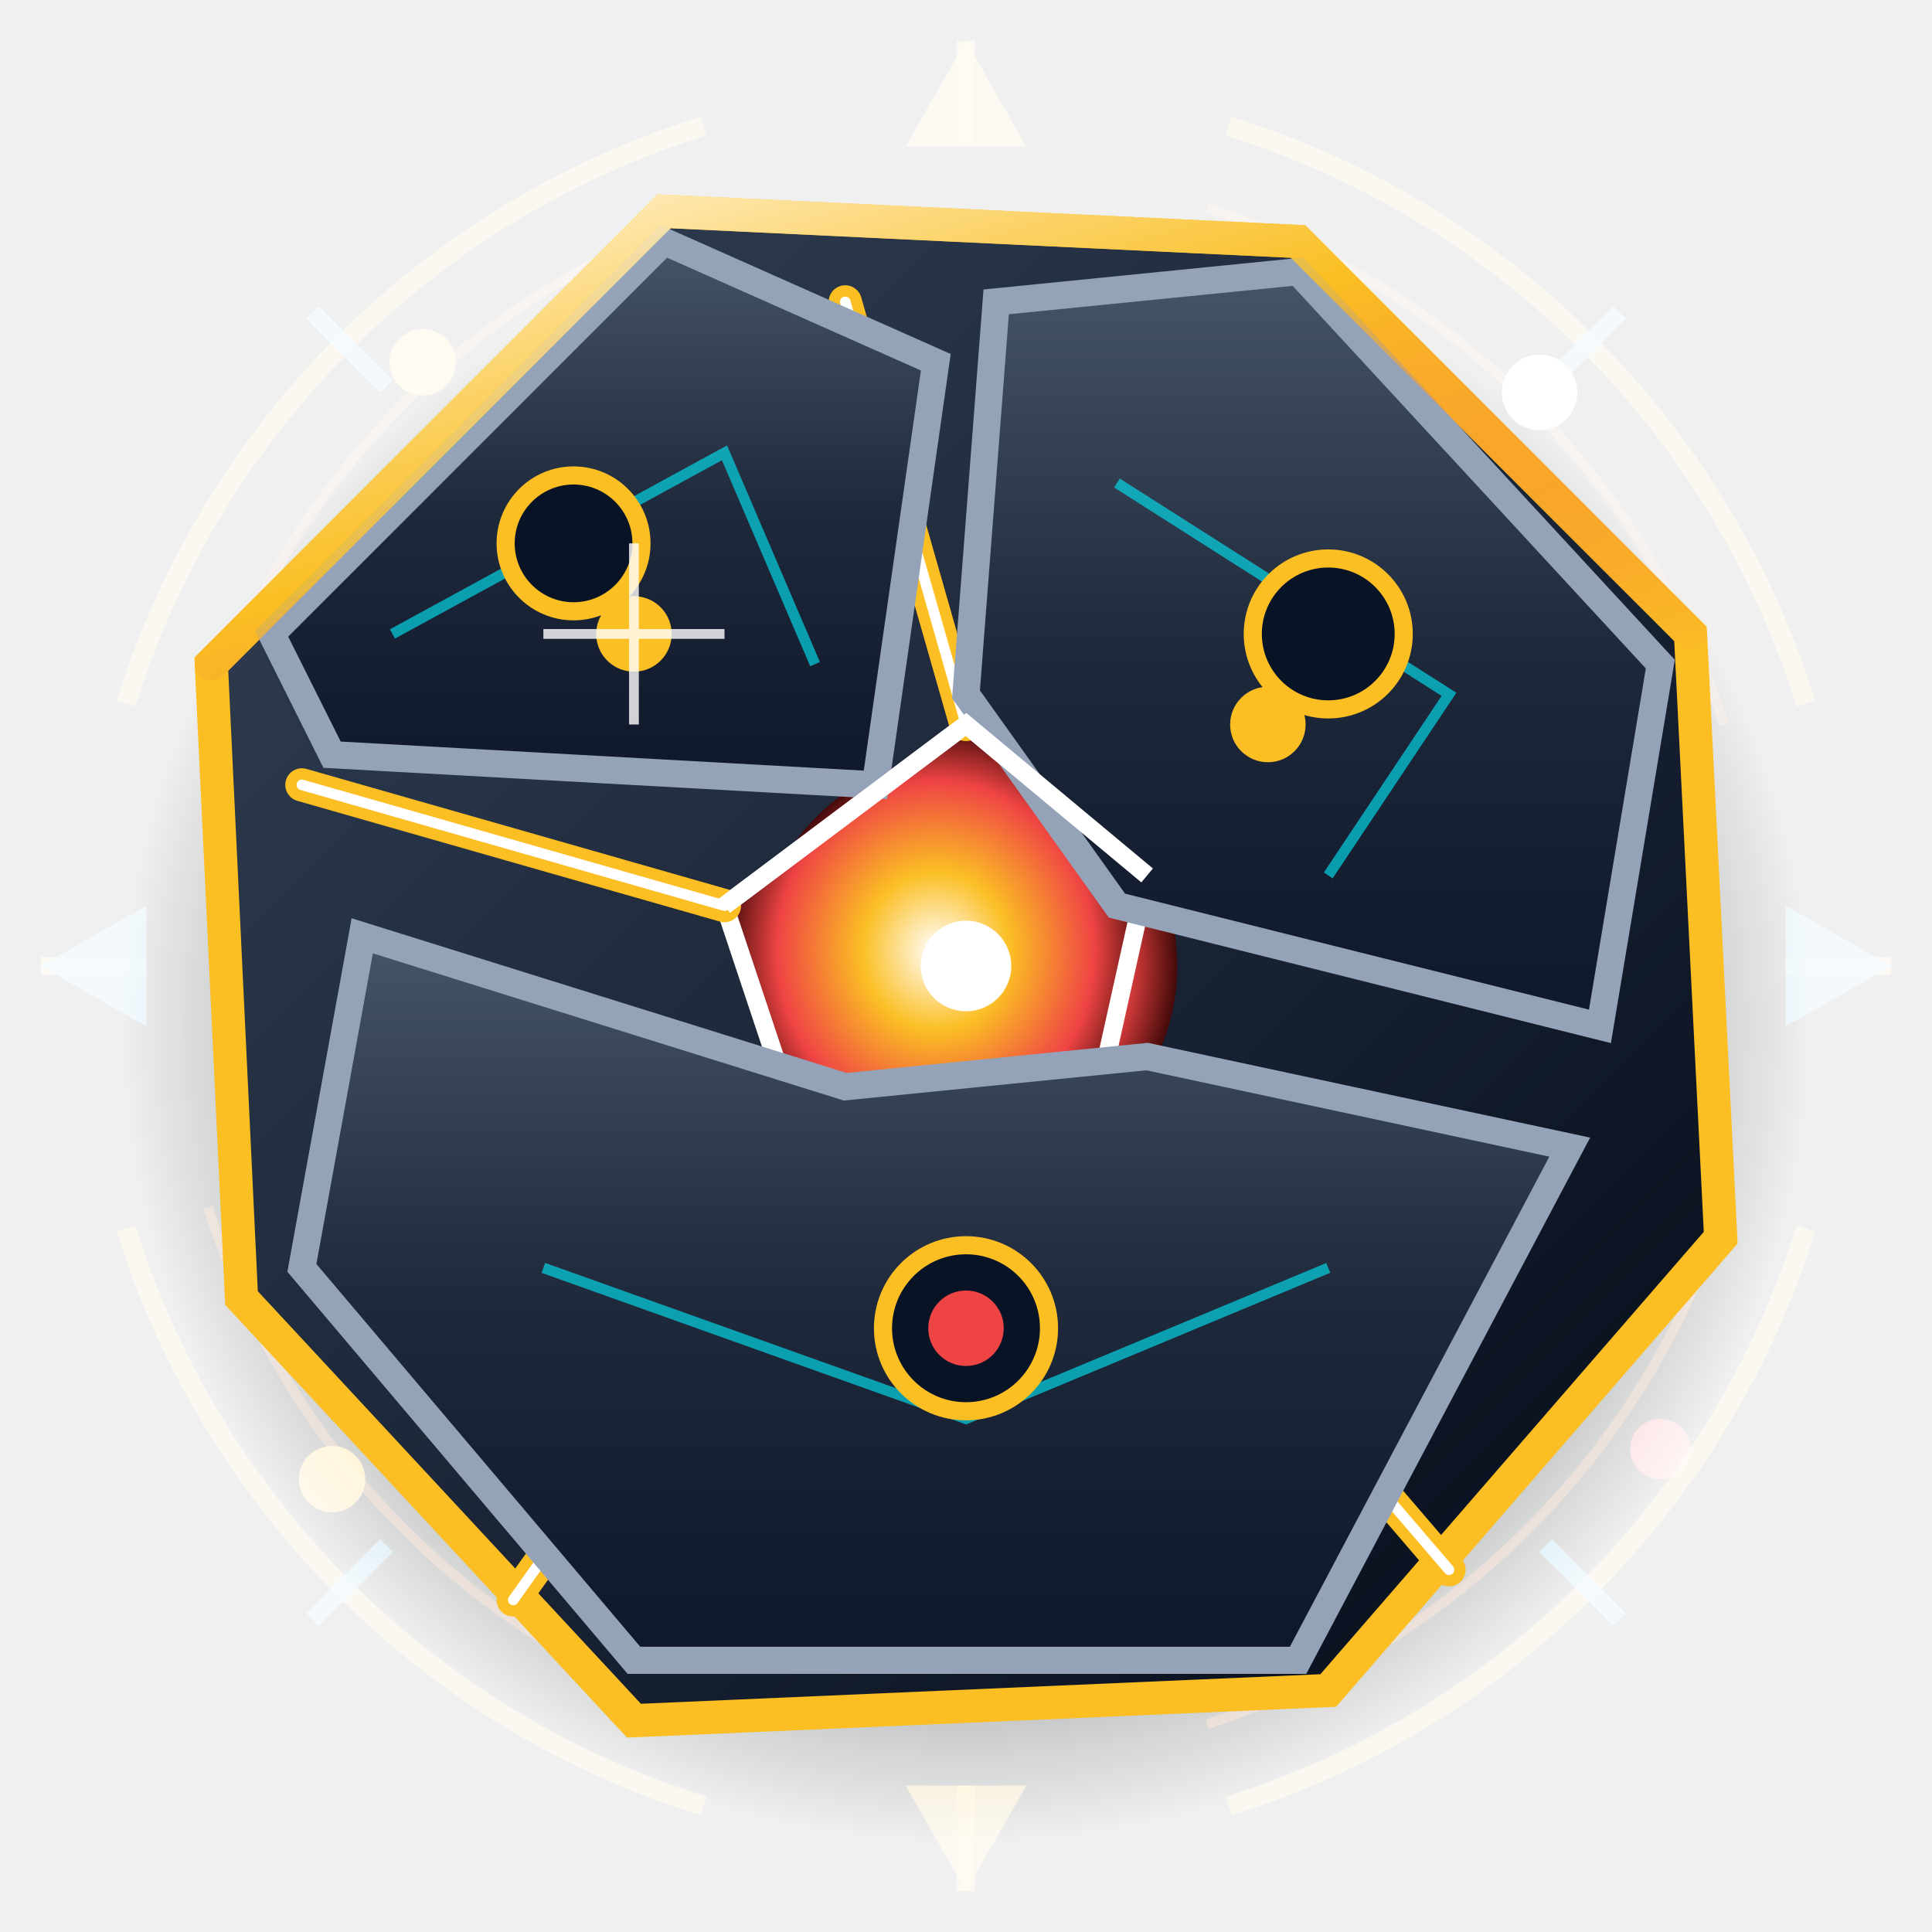
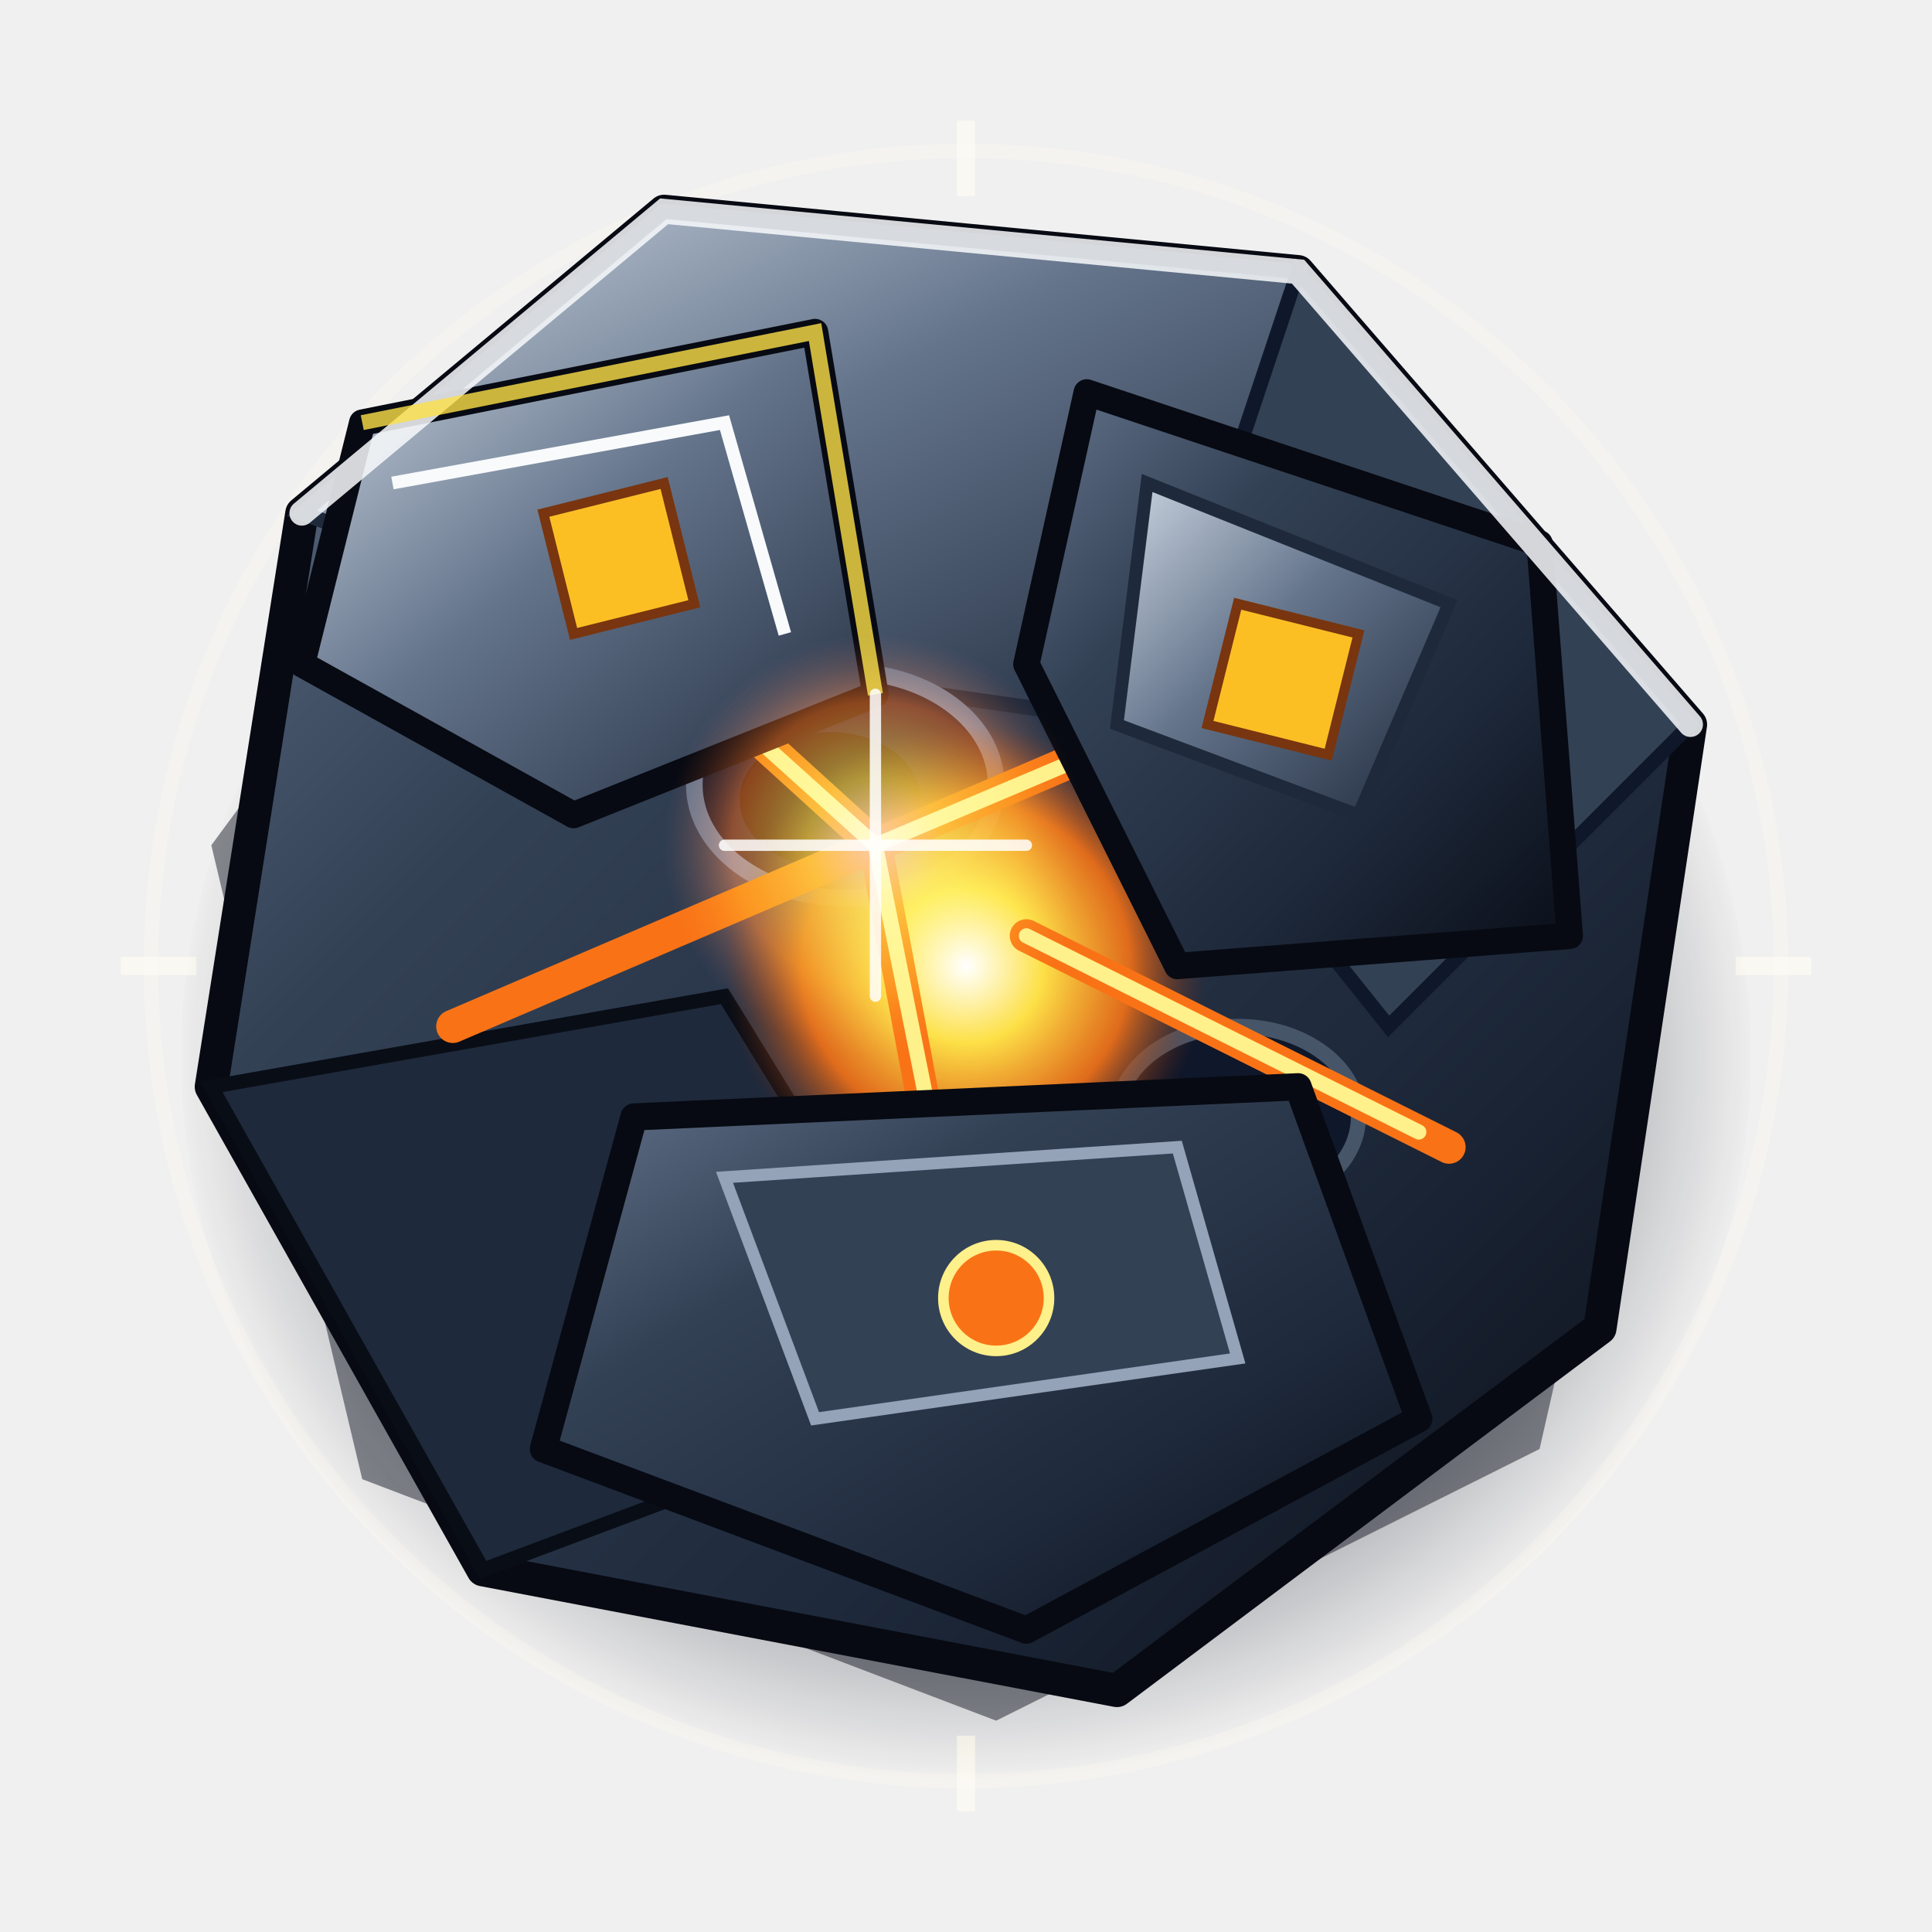
- <svg xmlns="http://www.w3.org/2000/svg" viewBox="0 0 128 128" fill="none" data-rig-id="asteroid-iron-rig" data-root-anchor="64,64" data-has-aura="true">
+ <svg xmlns="http://www.w3.org/2000/svg" viewBox="0 0 128 128" width="128" height="128" data-rig-id="asteroid-iron-rig" data-root-anchor="64,64">
  <defs>
-     <radialGradient id="ai-cast-shadow" cx="50%" cy="50%" r="50%">
-       <stop offset="0%" stop-color="#020617" stop-opacity="0.82" />
-       <stop offset="65%" stop-color="#030712" stop-opacity="0.4" />
-       <stop offset="100%" stop-color="#030712" stop-opacity="0" />
+     <linearGradient id="ai-basalt-base" x1="0%" y1="0%" x2="100%" y2="100%">
+       <stop offset="0%" stop-color="#64748b" />
+       <stop offset="30%" stop-color="#334155" />
+       <stop offset="68%" stop-color="#1e293b" />
+       <stop offset="100%" stop-color="#090d16" />
+     </linearGradient>
+     <linearGradient id="ai-nickel-facet" x1="0%" y1="0%" x2="100%" y2="100%">
+       <stop offset="0%" stop-color="#cbd5e1" />
+       <stop offset="45%" stop-color="#64748b" />
+       <stop offset="100%" stop-color="#1e293b" />
+     </linearGradient>
+     <radialGradient id="ai-magma-glow" cx="50%" cy="50%" r="50%">
+       <stop offset="0%" stop-color="#ffffff" />
+       <stop offset="32%" stop-color="#fde047" />
+       <stop offset="68%" stop-color="#f97316" stop-opacity="0.88" />
+       <stop offset="100%" stop-color="#7c2d12" stop-opacity="0" />
    </radialGradient>
-     <radialGradient id="ai-magma-aura" cx="50%" cy="50%" r="50%">
-       <stop offset="0%" stop-color="#ef4444" stop-opacity="0.34" />
-       <stop offset="55%" stop-color="#fbbf24" stop-opacity="0.16" />
-       <stop offset="100%" stop-color="#030712" stop-opacity="0" />
+     <radialGradient id="ai-shadow-grad" cx="50%" cy="50%" r="50%">
+       <stop offset="0%" stop-color="#020617" stop-opacity="0.86" />
+       <stop offset="68%" stop-color="#020617" stop-opacity="0.38" />
+       <stop offset="100%" stop-color="#020617" stop-opacity="0" />
    </radialGradient>
-     <linearGradient id="ai-iron-core" x1="0%" y1="0%" x2="100%" y2="100%">
-       <stop offset="0%" stop-color="#334155" />
-       <stop offset="45%" stop-color="#1e293b" />
-       <stop offset="100%" stop-color="#050b18" />
-     </linearGradient>
-     <linearGradient id="ai-crust-rock" x1="0%" y1="0%" x2="0%" y2="100%">
-       <stop offset="0%" stop-color="#475569" />
-       <stop offset="50%" stop-color="#1e293b" />
-       <stop offset="100%" stop-color="#0f172a" />
-     </linearGradient>
-     <radialGradient id="ai-lava-fissure" cx="50%" cy="50%" r="50%">
-       <stop offset="0%" stop-color="#ffffff" />
-       <stop offset="35%" stop-color="#fbbf24" />
-       <stop offset="75%" stop-color="#ef4444" />
-       <stop offset="100%" stop-color="#450a0a" />
-     </radialGradient>
-     <linearGradient id="ai-rim-light" x1="0%" y1="0%" x2="100%" y2="100%">
-       <stop offset="0%" stop-color="#ffffff" stop-opacity="0.95" />
-       <stop offset="45%" stop-color="#fbbf24" stop-opacity="0.82" />
-       <stop offset="100%" stop-color="#ef4444" stop-opacity="0" />
-     </linearGradient>
  </defs>
  <g id="part-shadow-cast" data-pivot="64,68" data-parent="root" data-z-index="1" data-blend="multiply" style="mix-blend-mode: multiply">
-     <ellipse cx="64" cy="68" rx="56" ry="54" fill="url(#ai-cast-shadow)" />
+     <ellipse cx="64" cy="70" rx="52" ry="48" fill="url(#ai-shadow-grad)" />
+     <polygon points="42,18 88,20 112,52 102,96 66,114 24,98 14,56" fill="#020617" opacity="0.45" />
  </g>
-   <g id="part-aura-ring-outer" data-pivot="64,64" data-parent="root" data-z-index="4" data-blend="screen" data-motion="spin-cw" style="mix-blend-mode: screen">
-     <circle cx="64" cy="64" r="62" fill="url(#ai-magma-aura)" />
-     <path fill="none" stroke="#fbbf24" stroke-width="1.3" stroke-opacity="0.72" d="M119.45,82.02 A58.3,58.3 0 0,1 82.02,119.45 M45.98,119.45 A58.3,58.3 0 0,1 8.55,82.02 M8.55,45.98 A58.3,58.3 0 0,1 45.98,8.55 M82.02,8.55 A58.3,58.3 0 0,1 119.45,45.98" stroke-linecap="square" />
-     <path fill="none" stroke="#f97316" stroke-width="0.65" stroke-opacity="0.52" d="M114.12,80.29 A52.7,52.7 0 0,1 80.29,114.12 M47.71,114.12 A52.7,52.7 0 0,1 13.88,80.29 M13.88,47.71 A52.7,52.7 0 0,1 47.71,13.88 M80.29,13.88 A52.7,52.7 0 0,1 114.12,47.71" stroke-linecap="square" />
-     <line x1="118.3" y1="64" x2="125.3" y2="64" stroke="#fbbf24" stroke-width="1.2" stroke-opacity="0.82" />
-     <line x1="102.4" y1="102.4" x2="107.3" y2="107.3" stroke="#38bdf8" stroke-width="1.2" stroke-opacity="0.82" />
-     <line x1="64" y1="118.3" x2="64" y2="125.3" stroke="#fbbf24" stroke-width="1.2" stroke-opacity="0.82" />
-     <line x1="25.6" y1="102.4" x2="20.7" y2="107.3" stroke="#38bdf8" stroke-width="1.2" stroke-opacity="0.82" />
-     <line x1="9.7" y1="64" x2="2.7" y2="64" stroke="#fbbf24" stroke-width="1.2" stroke-opacity="0.82" />
-     <line x1="25.6" y1="25.6" x2="20.7" y2="20.7" stroke="#38bdf8" stroke-width="1.2" stroke-opacity="0.82" />
-     <line x1="64" y1="9.7" x2="64" y2="2.7" stroke="#fbbf24" stroke-width="1.2" stroke-opacity="0.82" />
-     <line x1="102.4" y1="25.6" x2="107.3" y2="20.7" stroke="#38bdf8" stroke-width="1.2" stroke-opacity="0.82" />
-     <polygon points="64,2.7 68,9.7 60,9.7" fill="#fbbf24" fill-opacity="0.82" />
-     <polygon points="64,125.3 68,118.3 60,118.3" fill="#fbbf24" fill-opacity="0.82" />
-     <polygon points="2.7,64 9.7,68 9.7,60" fill="#38bdf8" fill-opacity="0.82" />
-     <polygon points="125.3,64 118.3,68 118.3,60" fill="#38bdf8" fill-opacity="0.82" />
+   <g id="part-aura-ring-outer" data-pivot="64,64" data-parent="root" data-z-index="4" data-blend="screen" style="mix-blend-mode: screen">
+     <circle cx="64" cy="64" r="54" fill="none" stroke="#f59e0b" stroke-width="0.95" opacity="0.32" />
+     <path d="M64,8 L64,13 M120,64 L115,64 M64,120 L64,115 M8,64 L13,64" stroke="#fde047" stroke-width="1.2" opacity="0.62" />
  </g>
-   <g id="part-aura-ring-inner" data-pivot="64,64" data-parent="root" data-z-index="5" data-blend="screen" data-motion="spin-ccw" style="mix-blend-mode: screen">
-     <path fill="none" stroke="#38bdf8" stroke-width="0.9" stroke-opacity="0.68" d="M106.42,77.78 A44.6,44.6 0 0,1 67.11,108.49 M30.86,93.84 A44.6,44.6 0 0,1 23.91,44.45 M54.73,20.37 A44.6,44.6 0 0,1 100.98,39.06" stroke-linecap="square" />
-     <rect x="107" y="62.4" width="3.2" height="3.2" fill="#fbbf24" />
-     <rect x="84.7" y="101" width="3.2" height="3.2" fill="#fbbf24" />
-     <rect x="40.1" y="101" width="3.2" height="3.2" fill="#fbbf24" />
-     <rect x="17.8" y="62.4" width="3.2" height="3.2" fill="#fbbf24" />
-     <rect x="40.1" y="23.8" width="3.2" height="3.2" fill="#fbbf24" />
-     <rect x="84.7" y="23.8" width="3.2" height="3.2" fill="#fbbf24" />
+   <g id="part-aura-ring-inner" data-pivot="64,64" data-parent="root" data-z-index="5" data-blend="screen" style="mix-blend-mode: screen">
+     <circle cx="64" cy="64" r="44" fill="none" stroke="#fbbf24" stroke-width="0.65" opacity="0.28" />
  </g>
-   <g id="part-iron-core-main" data-pivot="64,64" data-parent="root" data-z-index="15" data-blend="normal" data-motion="slow-tumble">
-     <polygon points="44,14 86,16 112,42 114,82 88,112 42,114 16,86 14,44" fill="url(#ai-iron-core)" stroke="#fbbf24" stroke-width="2.2" stroke-linejoin="miter" stroke-miterlimit="3" />
-     <circle cx="64" cy="64" r="14" fill="url(#ai-lava-fissure)" />
+   <g id="part-iron-core-main" data-pivot="64,64" data-parent="root" data-z-index="15" data-blend="normal">
+     <polygon points="44,14 86,18 112,48 106,88 74,112 32,104 14,72 20,34" fill="url(#ai-basalt-base)" stroke="#070a12" stroke-width="2.2" stroke-linejoin="round" />
+     <polygon points="44,14 86,18 76,48 48,44 20,34" fill="url(#ai-nickel-facet)" stroke="#1e293b" stroke-width="1.0" />
+     <polygon points="86,18 112,48 92,68 76,48" fill="#334155" stroke="#0f172a" stroke-width="0.95" />
+     <polygon points="14,72 48,66 64,92 32,104" fill="#1e293b" stroke="#090d16" stroke-width="0.95" />
+     <ellipse cx="56" cy="52" rx="10" ry="7.5" fill="#0f172a" stroke="#64748b" stroke-width="1.1" />
+     <ellipse cx="55" cy="53" rx="6" ry="4.5" fill="#070a12" />
+     <ellipse cx="82" cy="74" rx="8" ry="6" fill="#0f172a" stroke="#475569" stroke-width="1.0" />
  </g>
-   <g id="part-magma-fissures" data-pivot="64,64" data-parent="part-iron-core-main" data-z-index="22" data-blend="normal" data-motion="pulse-lava">
-     <polygon points="64,48 76,58 72,76 54,78 48,60" fill="url(#ai-lava-fissure)" stroke="#ffffff" stroke-width="1.2" />
-     <path d="M64 48 L56 20 M76 58 L106 46 M72 76 L96 104 M54 78 L34 106 M48 60 L20 52" stroke="#fbbf24" stroke-width="2.2" stroke-linecap="round" />
-     <path d="M64 48 L56 20 M76 58 L106 46 M72 76 L96 104 M54 78 L34 106 M48 60 L20 52" stroke="#ffffff" stroke-width="0.7" stroke-linecap="round" />
+   <g id="part-magma-fissures" data-pivot="64,64" data-parent="part-iron-core-main" data-z-index="22" data-blend="normal">
+     <circle cx="64" cy="64" r="16" fill="url(#ai-magma-glow)" />
+     <path d="M36,36 L58,56 L86,44 M58,56 L64,88 L42,96 M58,56 L30,68 M68,62 L96,76" fill="none" stroke="#f97316" stroke-width="2.2" stroke-linecap="round" stroke-linejoin="round" />
+     <path d="M38,38 L58,56 L84,45 M58,56 L64,86 M68,62 L94,75" fill="none" stroke="#fef08a" stroke-width="1.0" stroke-linecap="round" />
  </g>
-   <g id="part-crust-chunk-NW" data-pivot="42,42" data-parent="part-iron-core-main" data-z-index="30" data-blend="normal" data-motion="break-away-nw">
-     <polygon points="44,16 62,24 58,52 22,50 18,42" fill="url(#ai-crust-rock)" stroke="#94a3b8" stroke-width="1.8" stroke-linejoin="miter" stroke-miterlimit="3" />
-     <path d="M26 42 L48 30 L54 44" stroke="#00f0ff" stroke-width="0.7" stroke-opacity="0.6" />
-     <circle cx="38" cy="36" r="4.5" fill="#091326" stroke="#fbbf24" stroke-width="1.2" />
-     <circle cx="42" cy="42" r="2.5" fill="#fbbf24" />
-     <path d="M 36 42 H 48 M 42 36 V 48" stroke="#ffffff" stroke-width="0.65" stroke-opacity="0.8" />
+   <g id="part-crust-chunk-NW" data-pivot="42,42" data-parent="part-iron-core-main" data-z-index="30" data-blend="normal">
+     <polygon points="24,28 54,22 58,46 38,54 20,44" fill="url(#ai-nickel-facet)" stroke="#070a12" stroke-width="1.75" stroke-linejoin="round" />
+     <path d="M26,32 L48,28 L52,42" fill="none" stroke="#f8fafc" stroke-width="0.85" />
+     <polygon points="36,34 44,32 46,40 38,42" fill="#fbbf24" stroke="#78350f" stroke-width="0.65" />
  </g>
-   <g id="part-crust-chunk-NE" data-pivot="84,48" data-parent="part-iron-core-main" data-z-index="32" data-blend="normal" data-motion="break-away-ne">
-     <polygon points="66,20 86,18 110,44 106,68 74,60 64,46" fill="url(#ai-crust-rock)" stroke="#94a3b8" stroke-width="1.8" stroke-linejoin="miter" stroke-miterlimit="3" />
-     <path d="M74 32 L96 46 L88 58" stroke="#00f0ff" stroke-width="0.7" stroke-opacity="0.6" />
-     <circle cx="88" cy="42" r="5" fill="#091326" stroke="#fbbf24" stroke-width="1.2" />
-     <circle cx="84" cy="48" r="2.5" fill="#fbbf24" />
+   <g id="part-crust-chunk-NE" data-pivot="84,48" data-parent="part-iron-core-main" data-z-index="32" data-blend="normal">
+     <polygon points="72,26 102,36 104,62 78,64 68,44" fill="url(#ai-basalt-base)" stroke="#070a12" stroke-width="1.75" stroke-linejoin="round" />
+     <polygon points="76,32 96,40 90,54 74,48" fill="url(#ai-nickel-facet)" stroke="#1e293b" stroke-width="0.85" />
+     <polygon points="82,40 90,42 88,50 80,48" fill="#fbbf24" stroke="#78350f" stroke-width="0.65" />
  </g>
-   <g id="part-crust-chunk-S" data-pivot="64,88" data-parent="part-iron-core-main" data-z-index="34" data-blend="normal" data-motion="break-away-s">
-     <polygon points="24,62 56,72 76,70 104,76 86,110 42,110 20,84" fill="url(#ai-crust-rock)" stroke="#94a3b8" stroke-width="1.8" stroke-linejoin="miter" stroke-miterlimit="3" />
-     <path d="M36 84 L64 94 L88 84" stroke="#00f0ff" stroke-width="0.7" stroke-opacity="0.6" />
-     <circle cx="64" cy="88" r="5.5" fill="#091326" stroke="#fbbf24" stroke-width="1.2" />
-     <circle cx="64" cy="88" r="2.5" fill="#ef4444" />
+   <g id="part-crust-chunk-S" data-pivot="64,88" data-parent="part-iron-core-main" data-z-index="34" data-blend="normal">
+     <polygon points="42,74 86,72 94,94 68,108 36,96" fill="url(#ai-basalt-base)" stroke="#070a12" stroke-width="1.8" stroke-linejoin="round" />
+     <polygon points="48,78 78,76 82,90 54,94" fill="#334155" stroke="#94a3b8" stroke-width="0.8" />
+     <circle cx="66" cy="86" r="3.5" fill="#f97316" stroke="#fef08a" stroke-width="0.7" />
  </g>
  <g id="part-light-rim-asteroid" data-pivot="64,64" data-parent="part-iron-core-main" data-z-index="45" data-blend="plus-lighter" style="mix-blend-mode: plus-lighter">
-     <path d="M14 44 L44 14 L86 16 L112 42" stroke="url(#ai-rim-light)" stroke-width="2.2" stroke-linecap="round" />
-     <path d="M48 60 L64 48 L76 58" stroke="#ffffff" stroke-width="1.2" />
+     <path d="M20,34 L44,14 L86,18 L112,48" fill="none" stroke="#f8fafc" stroke-width="1.65" stroke-linecap="round" opacity="0.85" />
+     <path d="M24,28 L54,22 L58,46" fill="none" stroke="#fde047" stroke-width="1.0" opacity="0.8" />
  </g>
-   <g id="part-aura-corona-top" data-pivot="64,64" data-parent="root" data-z-index="65" data-blend="screen" data-motion="pulse-breathe" style="mix-blend-mode: screen">
-     <circle cx="28" cy="24" r="2.2" fill="#fbbf24" />
-     <circle cx="102" cy="26" r="2.5" fill="#ffffff" />
-     <circle cx="110" cy="96" r="2" fill="#ef4444" />
-     <circle cx="22" cy="98" r="2.2" fill="#fbbf24" />
-     <circle cx="64" cy="64" r="3" fill="#ffffff" />
+   <g id="part-aura-corona-top" data-pivot="64,64" data-parent="root" data-z-index="65" data-blend="screen" style="mix-blend-mode: screen">
+     <circle cx="58" cy="56" r="14" fill="url(#ai-magma-glow)" opacity="0.62" />
+     <path d="M58,46 L58,66 M48,56 L68,56" stroke="#ffffff" stroke-width="0.75" stroke-linecap="round" opacity="0.85" />
  </g>
</svg>
